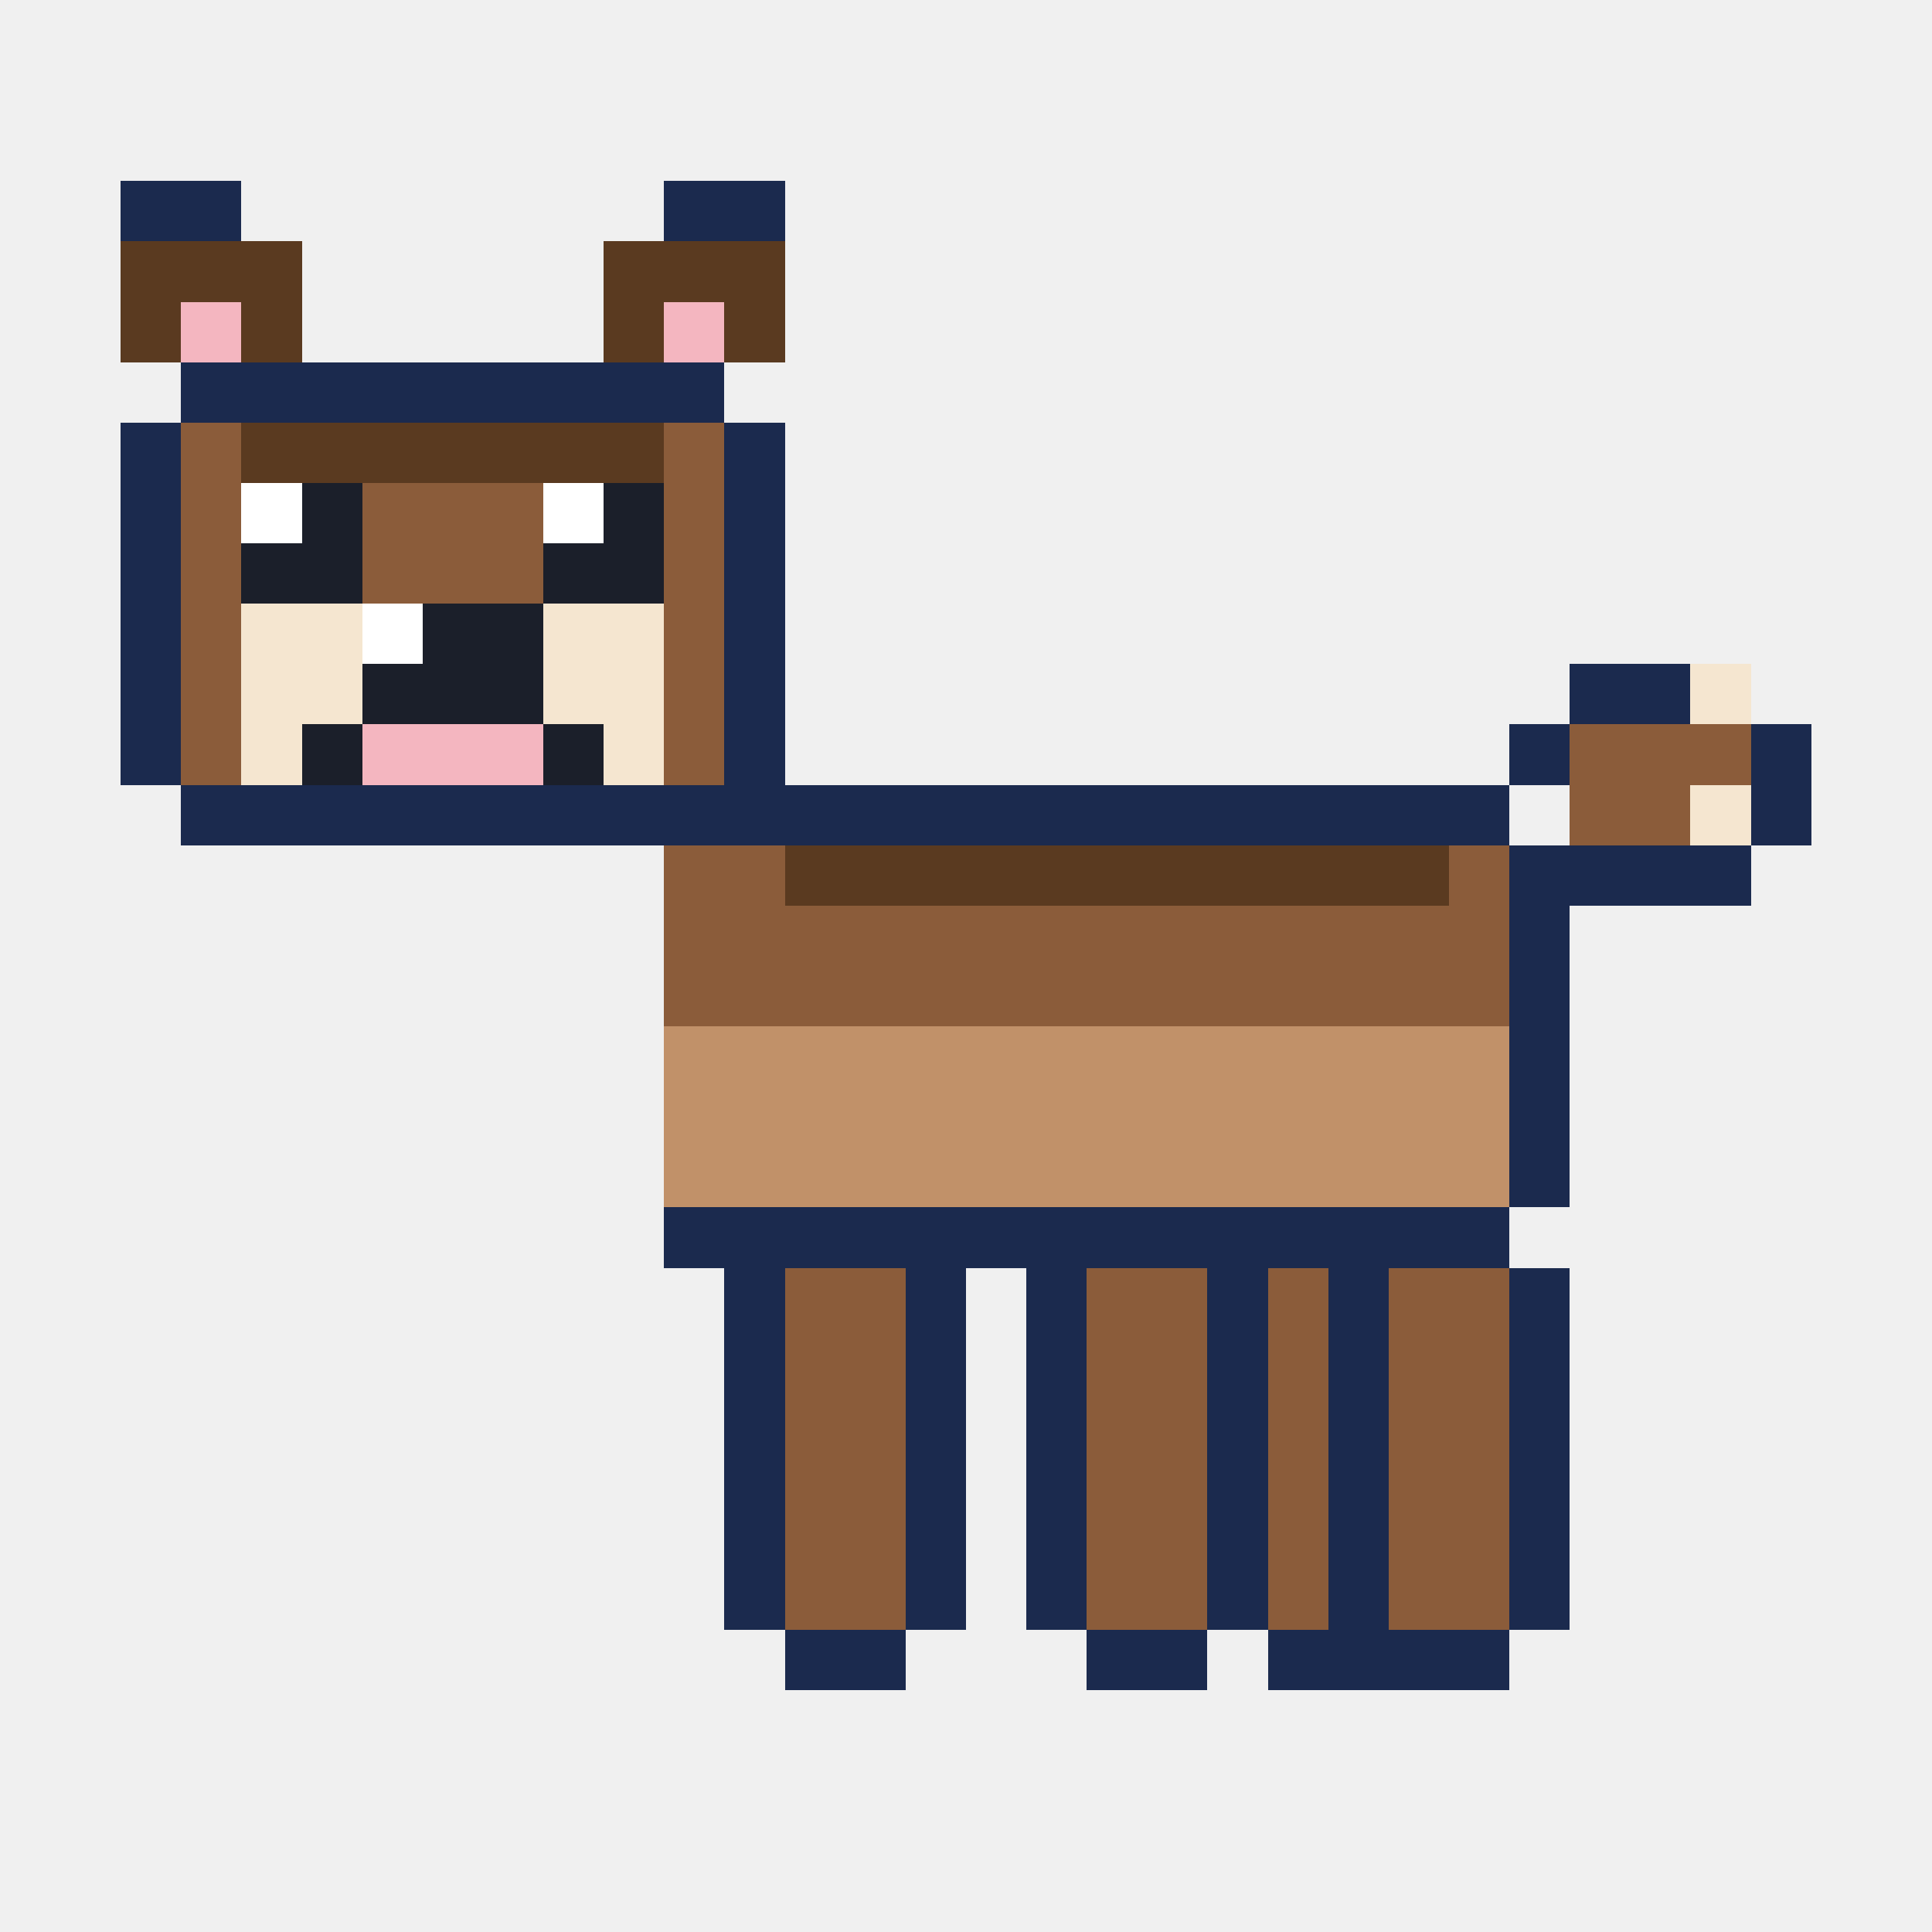
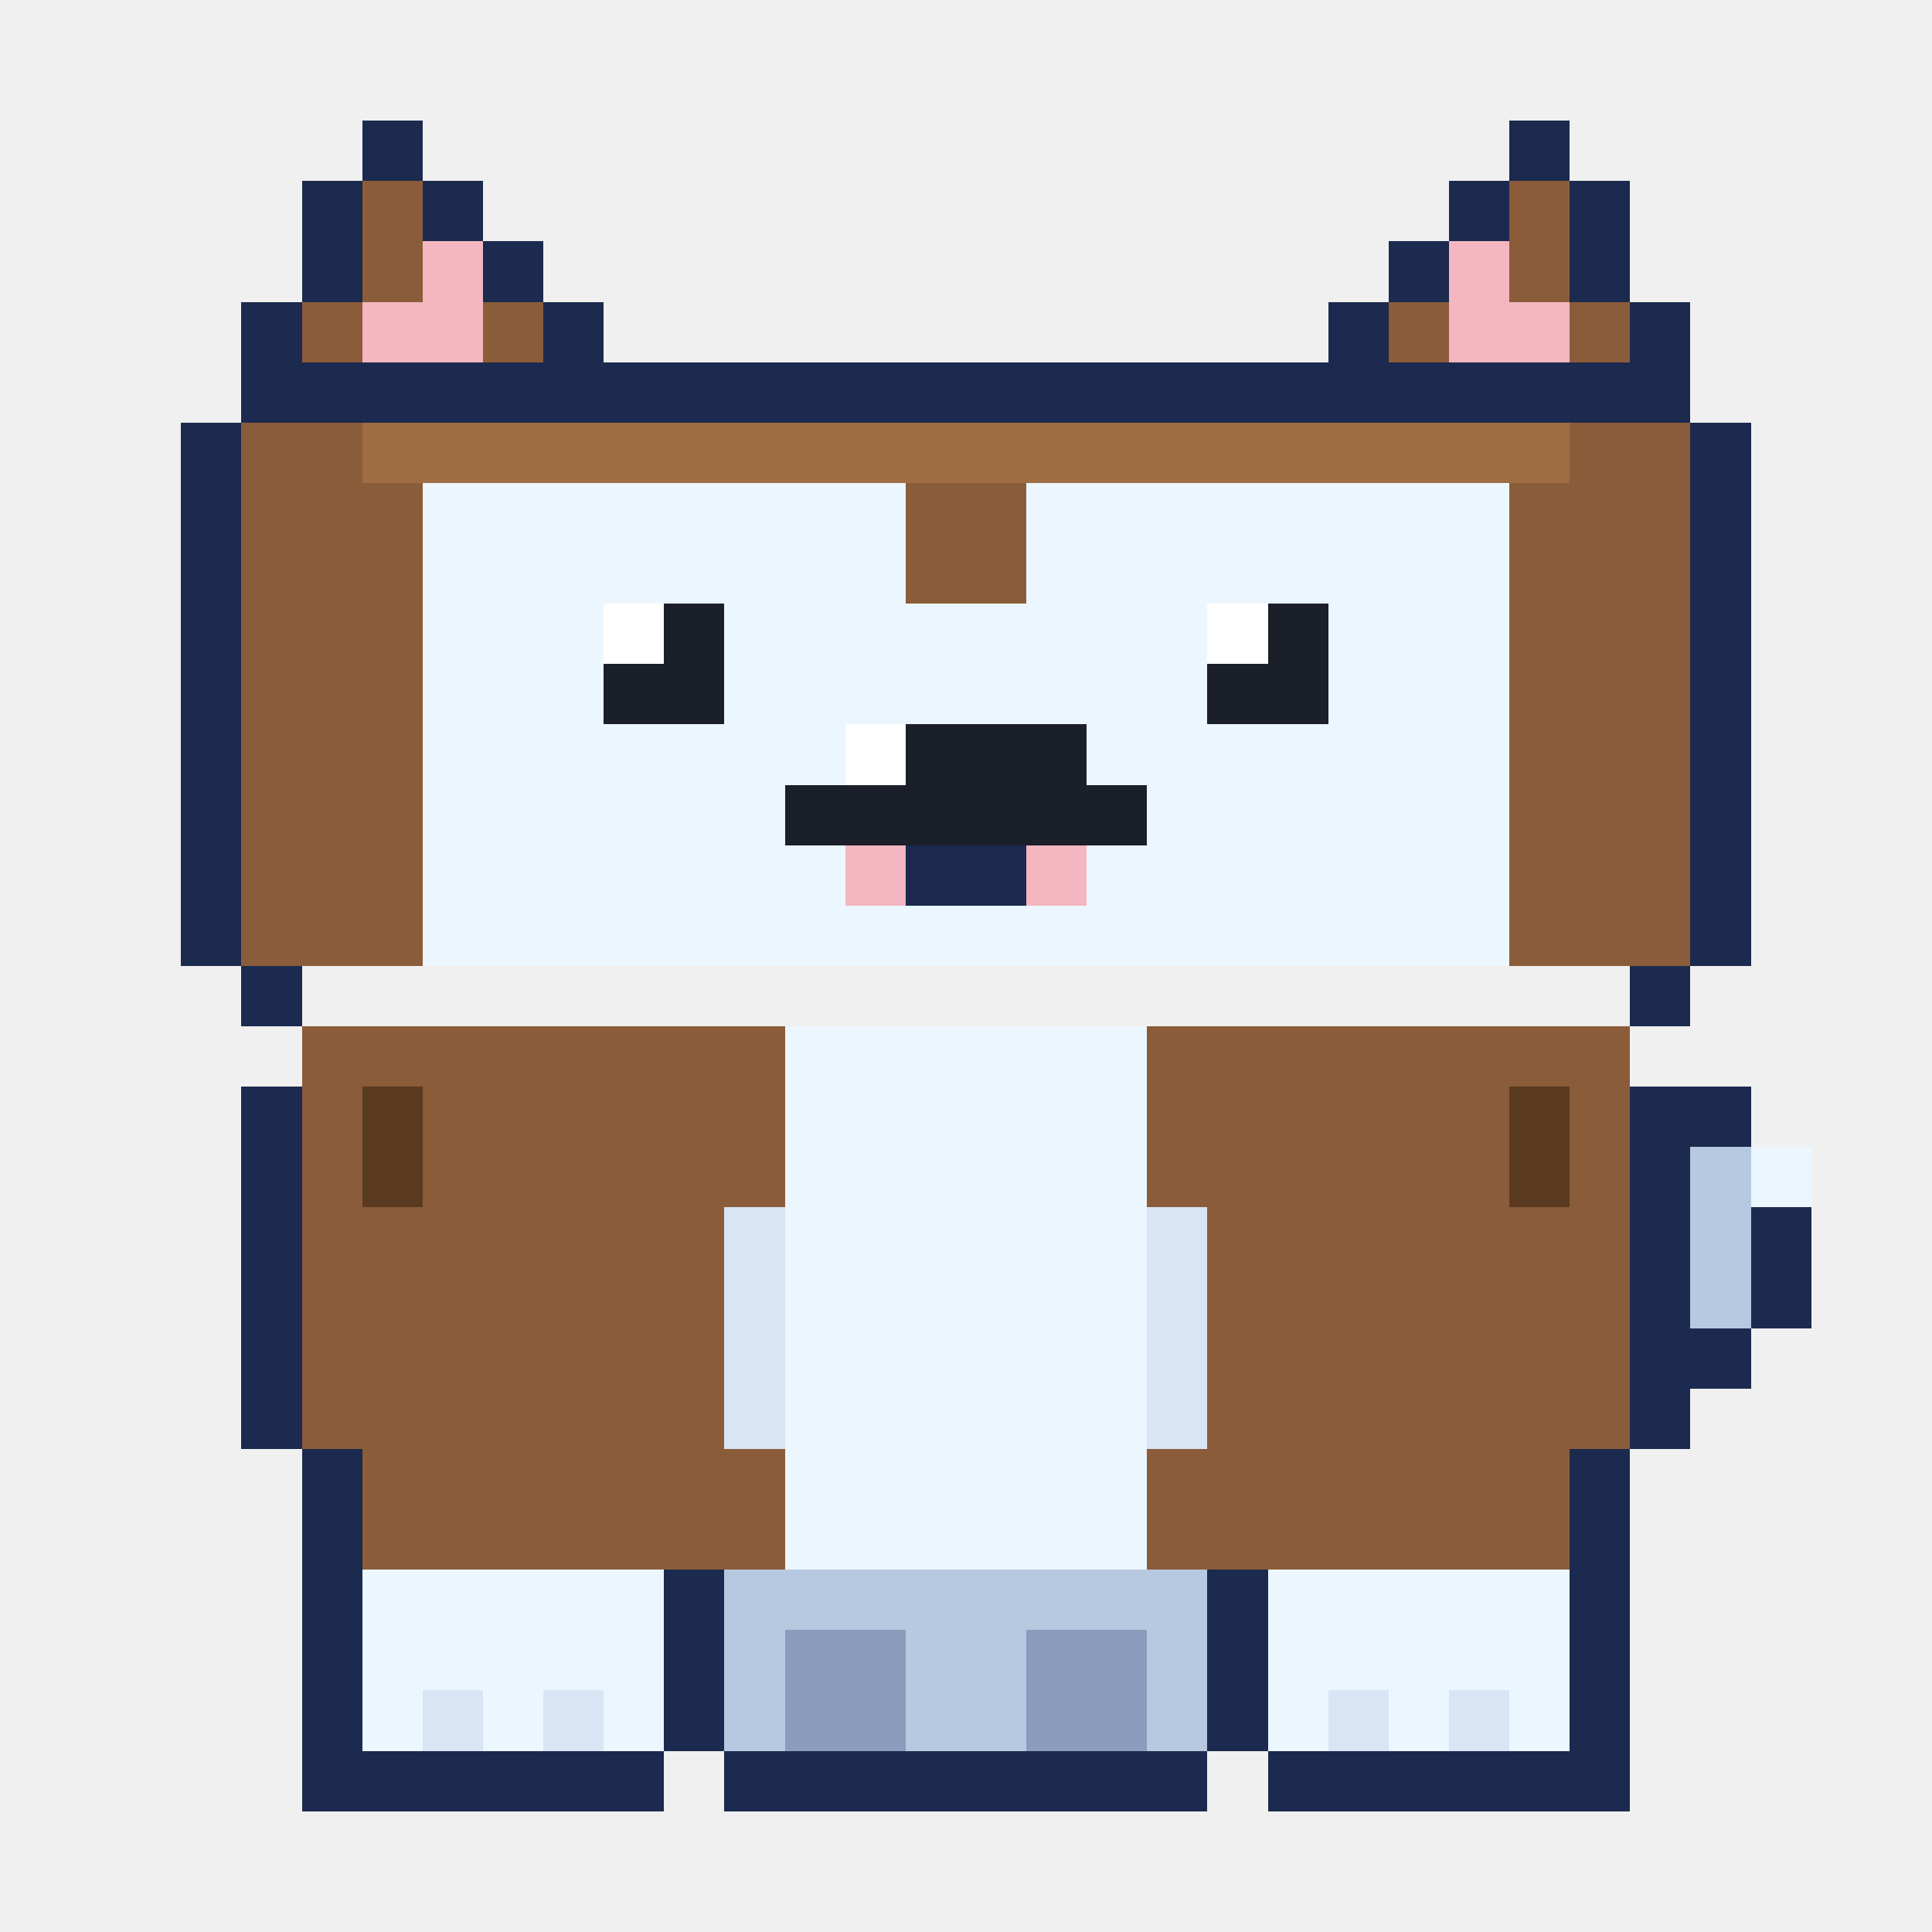
<svg xmlns="http://www.w3.org/2000/svg" viewBox="0 0 32 32" width="256" height="256" shape-rendering="crispEdges" role="img" aria-label="Skipper the husky, reconciliation runner">
-   <rect x="2" y="3" width="2" height="1" fill="#1B2A4E" />
-   <rect x="2" y="4" width="3" height="2" fill="#5A3A20" />
-   <rect x="3" y="6" width="3" height="1" fill="#5A3A20" />
-   <rect x="3" y="5" width="1" height="1" fill="#F4B6C0" />
-   <rect x="11" y="3" width="2" height="1" fill="#1B2A4E" />
-   <rect x="10" y="4" width="3" height="2" fill="#5A3A20" />
-   <rect x="9" y="6" width="3" height="1" fill="#5A3A20" />
-   <rect x="11" y="5" width="1" height="1" fill="#F4B6C0" />
-   <rect x="3" y="6" width="9" height="1" fill="#1B2A4E" />
-   <rect x="2" y="7" width="1" height="6" fill="#1B2A4E" />
-   <rect x="12" y="7" width="1" height="6" fill="#1B2A4E" />
-   <rect x="3" y="13" width="9" height="1" fill="#1B2A4E" />
-   <rect x="3" y="7" width="9" height="6" fill="#8B5C3A" />
-   <rect x="4" y="7" width="7" height="1" fill="#5A3A20" />
-   <rect x="4" y="8" width="2" height="2" fill="#1B1F2A" />
-   <rect x="9" y="8" width="2" height="2" fill="#1B1F2A" />
-   <rect x="4" y="8" width="1" height="1" fill="#FFFFFF" />
-   <rect x="9" y="8" width="1" height="1" fill="#FFFFFF" />
-   <rect x="4" y="10" width="7" height="3" fill="#F5E6D0" />
-   <rect x="6" y="10" width="3" height="2" fill="#1B1F2A" />
-   <rect x="6" y="10" width="1" height="1" fill="#FFFFFF" />
-   <rect x="5" y="12" width="1" height="1" fill="#1B1F2A" />
-   <rect x="9" y="12" width="1" height="1" fill="#1B1F2A" />
-   <rect x="6" y="12" width="3" height="1" fill="#F4B6C0" />
-   <rect x="11" y="13" width="14" height="1" fill="#1B2A4E" />
-   <rect x="25" y="14" width="1" height="6" fill="#1B2A4E" />
-   <rect x="11" y="20" width="14" height="1" fill="#1B2A4E" />
-   <rect x="11" y="14" width="14" height="3" fill="#8B5C3A" />
-   <rect x="11" y="17" width="14" height="3" fill="#C19169" />
-   <rect x="13" y="14" width="11" height="1" fill="#5A3A20" />
-   <rect x="26" y="11" width="3" height="1" fill="#1B2A4E" />
-   <rect x="25" y="12" width="1" height="1" fill="#1B2A4E" />
-   <rect x="29" y="12" width="1" height="2" fill="#1B2A4E" />
-   <rect x="26" y="14" width="3" height="1" fill="#1B2A4E" />
-   <rect x="26" y="12" width="3" height="2" fill="#8B5C3A" />
-   <rect x="28" y="11" width="1" height="1" fill="#F5E6D0" />
-   <rect x="28" y="13" width="1" height="1" fill="#F5E6D0" />
-   <rect x="12" y="21" width="1" height="6" fill="#1B2A4E" />
-   <rect x="13" y="21" width="2" height="6" fill="#8B5C3A" />
-   <rect x="15" y="21" width="1" height="6" fill="#1B2A4E" />
-   <rect x="13" y="27" width="2" height="1" fill="#1B2A4E" />
-   <rect x="17" y="21" width="1" height="6" fill="#1B2A4E" />
-   <rect x="18" y="21" width="2" height="6" fill="#8B5C3A" />
-   <rect x="20" y="21" width="1" height="6" fill="#1B2A4E" />
-   <rect x="18" y="27" width="2" height="1" fill="#1B2A4E" />
-   <rect x="20" y="21" width="1" height="6" fill="#1B2A4E" />
-   <rect x="21" y="21" width="2" height="6" fill="#8B5C3A" />
-   <rect x="23" y="21" width="1" height="6" fill="#1B2A4E" />
-   <rect x="21" y="27" width="2" height="1" fill="#1B2A4E" />
-   <rect x="22" y="21" width="1" height="6" fill="#1B2A4E" />
-   <rect x="23" y="21" width="2" height="6" fill="#8B5C3A" />
-   <rect x="25" y="21" width="1" height="6" fill="#1B2A4E" />
-   <rect x="23" y="27" width="2" height="1" fill="#1B2A4E" />
+   <rect x="6" y="2" width="1" height="1" fill="#1B2A4E" />
+   <rect x="5" y="3" width="3" height="1" fill="#1B2A4E" />
+   <rect x="5" y="4" width="4" height="1" fill="#1B2A4E" />
+   <rect x="4" y="5" width="6" height="1" fill="#1B2A4E" />
+   <rect x="6" y="3" width="1" height="1" fill="#8B5C3A" />
+   <rect x="6" y="4" width="2" height="1" fill="#8B5C3A" />
+   <rect x="5" y="5" width="4" height="1" fill="#8B5C3A" />
+   <rect x="7" y="4" width="1" height="1" fill="#F4B6C0" />
+   <rect x="6" y="5" width="2" height="1" fill="#F4B6C0" />
+   <rect x="25" y="2" width="1" height="1" fill="#1B2A4E" />
+   <rect x="24" y="3" width="3" height="1" fill="#1B2A4E" />
+   <rect x="23" y="4" width="4" height="1" fill="#1B2A4E" />
+   <rect x="22" y="5" width="6" height="1" fill="#1B2A4E" />
+   <rect x="25" y="3" width="1" height="1" fill="#8B5C3A" />
+   <rect x="24" y="4" width="2" height="1" fill="#8B5C3A" />
+   <rect x="23" y="5" width="4" height="1" fill="#8B5C3A" />
+   <rect x="24" y="4" width="1" height="1" fill="#F4B6C0" />
+   <rect x="24" y="5" width="2" height="1" fill="#F4B6C0" />
+   <rect x="4" y="6" width="24" height="1" fill="#1B2A4E" />
+   <rect x="3" y="7" width="1" height="9" fill="#1B2A4E" />
+   <rect x="28" y="7" width="1" height="9" fill="#1B2A4E" />
+   <rect x="4" y="16" width="1" height="1" fill="#1B2A4E" />
+   <rect x="27" y="16" width="1" height="1" fill="#1B2A4E" />
+   <rect x="4" y="7" width="24" height="9" fill="#8B5C3A" />
+   <rect x="6" y="7" width="20" height="1" fill="#A06D43" />
+   <rect x="7" y="8" width="18" height="8" fill="#ECF6FF" />
+   <rect x="15" y="8" width="2" height="2" fill="#8B5C3A" />
+   <rect x="10" y="10" width="2" height="2" fill="#1B1F2A" />
+   <rect x="20" y="10" width="2" height="2" fill="#1B1F2A" />
+   <rect x="10" y="10" width="1" height="1" fill="#FFFFFF" />
+   <rect x="20" y="10" width="1" height="1" fill="#FFFFFF" />
+   <rect x="14" y="12" width="4" height="2" fill="#1B1F2A" />
+   <rect x="13" y="13" width="1" height="1" fill="#1B1F2A" />
+   <rect x="18" y="13" width="1" height="1" fill="#1B1F2A" />
+   <rect x="14" y="12" width="1" height="1" fill="#FFFFFF" />
+   <rect x="15" y="14" width="2" height="1" fill="#1B2A4E" />
+   <rect x="14" y="14" width="1" height="1" fill="#F4B6C0" />
+   <rect x="17" y="14" width="1" height="1" fill="#F4B6C0" />
+   <rect x="5" y="17" width="22" height="1" fill="#1B2A4E" />
+   <rect x="4" y="18" width="1" height="6" fill="#1B2A4E" />
+   <rect x="27" y="18" width="1" height="6" fill="#1B2A4E" />
+   <rect x="5" y="24" width="1" height="2" fill="#1B2A4E" />
+   <rect x="26" y="24" width="1" height="2" fill="#1B2A4E" />
+   <rect x="5" y="17" width="22" height="1" fill="#8B5C3A" />
+   <rect x="5" y="18" width="22" height="6" fill="#8B5C3A" />
+   <rect x="6" y="24" width="20" height="2" fill="#8B5C3A" />
+   <rect x="13" y="17" width="6" height="9" fill="#ECF6FF" />
+   <rect x="14" y="17" width="4" height="9" fill="#ECF6FF" />
+   <rect x="12" y="20" width="1" height="4" fill="#D8E5F5" />
+   <rect x="19" y="20" width="1" height="4" fill="#D8E5F5" />
+   <rect x="6" y="18" width="1" height="2" fill="#5A3A20" />
+   <rect x="25" y="18" width="1" height="2" fill="#5A3A20" />
+   <rect x="28" y="18" width="1" height="1" fill="#1B2A4E" />
+   <rect x="29" y="19" width="1" height="3" fill="#1B2A4E" />
+   <rect x="28" y="22" width="1" height="1" fill="#1B2A4E" />
+   <rect x="27" y="20" width="1" height="1" fill="#1B2A4E" />
+   <rect x="28" y="19" width="1" height="3" fill="#B7C9E0" />
+   <rect x="29" y="19" width="1" height="1" fill="#ECF6FF" />
+   <rect x="12" y="26" width="8" height="3" fill="#B7C9E0" />
+   <rect x="11" y="26" width="1" height="3" fill="#1B2A4E" />
+   <rect x="20" y="26" width="1" height="3" fill="#1B2A4E" />
+   <rect x="12" y="29" width="8" height="1" fill="#1B2A4E" />
+   <rect x="13" y="27" width="6" height="2" fill="#8A9DBC" />
+   <rect x="15" y="26" width="2" height="3" fill="#B7C9E0" />
+   <rect x="6" y="26" width="5" height="3" fill="#ECF6FF" />
+   <rect x="5" y="26" width="1" height="4" fill="#1B2A4E" />
+   <rect x="11" y="26" width="0" height="0" fill="#1B2A4E" />
+   <rect x="6" y="29" width="5" height="1" fill="#1B2A4E" />
+   <rect x="7" y="28" width="1" height="1" fill="#D8E5F5" />
+   <rect x="9" y="28" width="1" height="1" fill="#D8E5F5" />
+   <rect x="21" y="26" width="5" height="3" fill="#ECF6FF" />
+   <rect x="26" y="26" width="1" height="4" fill="#1B2A4E" />
+   <rect x="21" y="29" width="5" height="1" fill="#1B2A4E" />
+   <rect x="22" y="28" width="1" height="1" fill="#D8E5F5" />
+   <rect x="24" y="28" width="1" height="1" fill="#D8E5F5" />
</svg>
